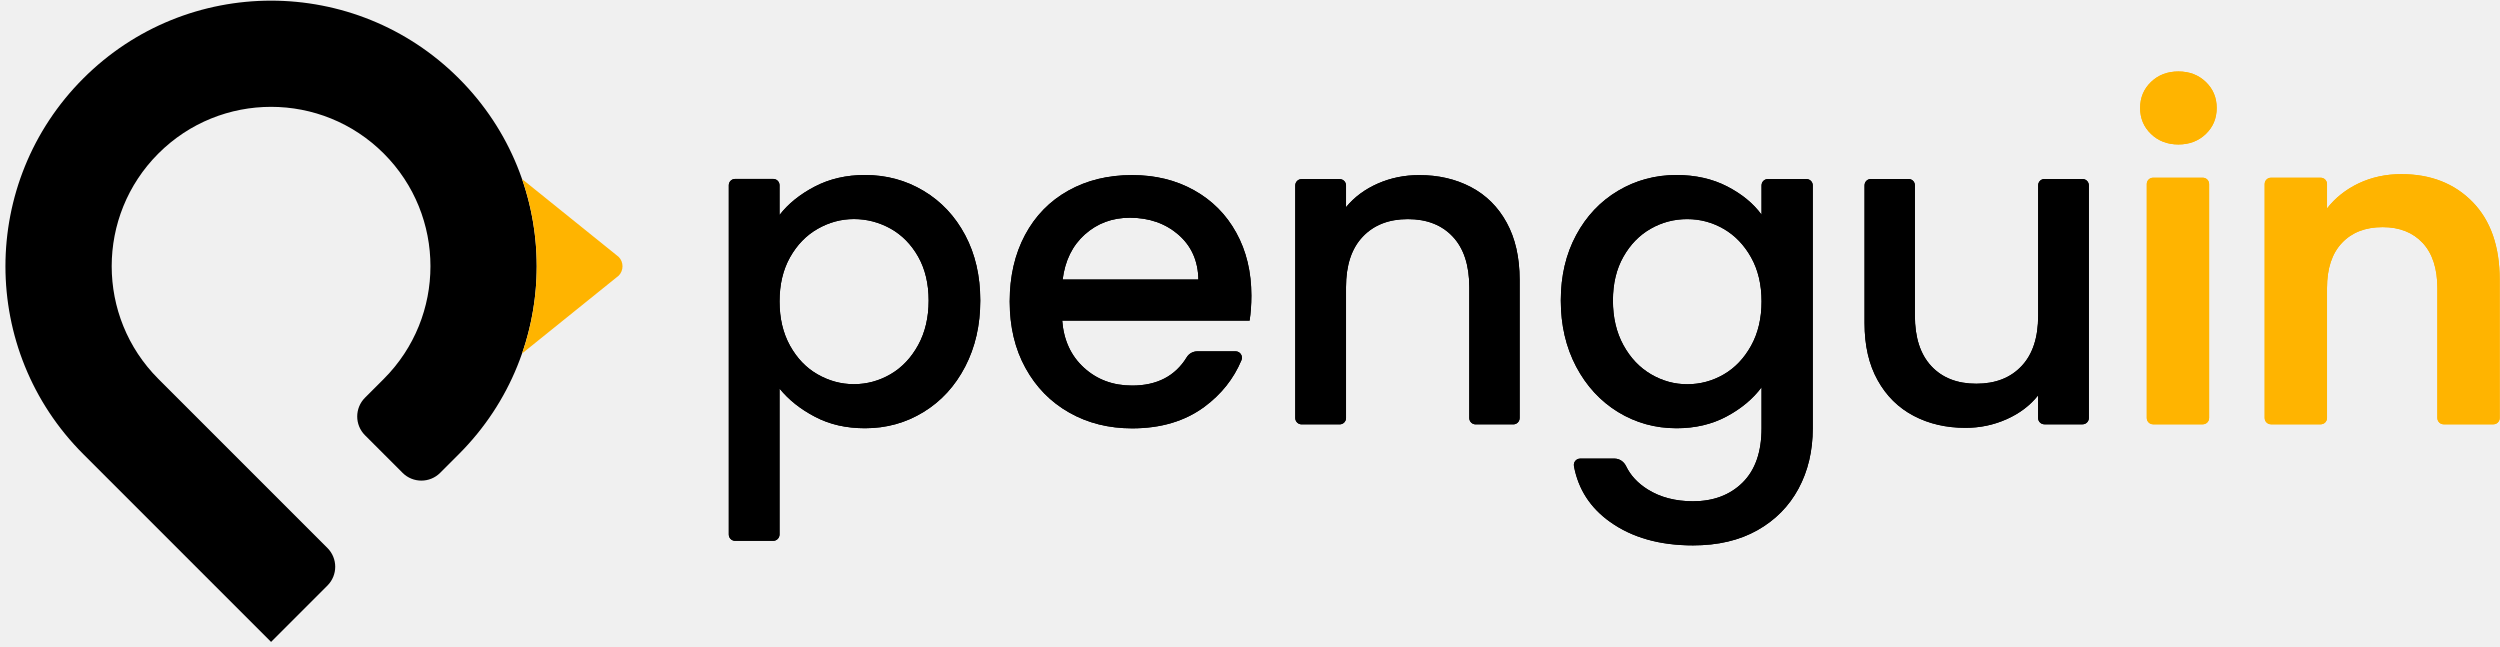
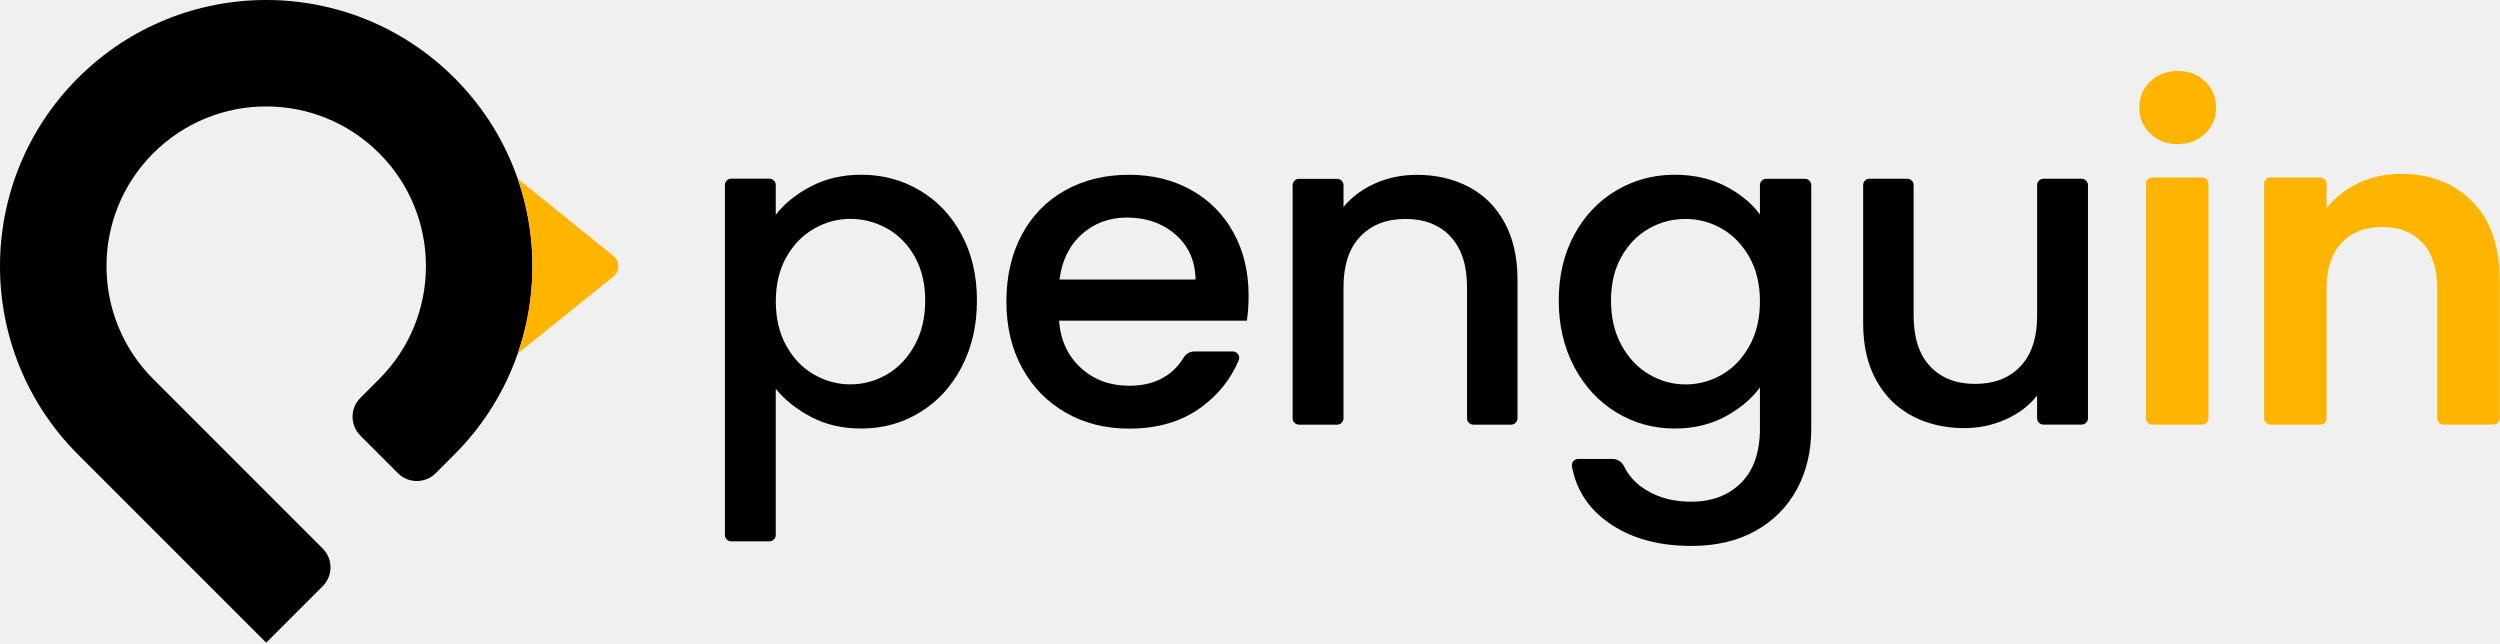
- <svg xmlns="http://www.w3.org/2000/svg" width="433" height="112" viewBox="0 0 433 112" fill="none">
-   <path d="M141.1 32.32C143.67 30.98 146.57 30.31 149.81 30.31C153.51 30.31 156.89 31.22 159.95 33.05C163.01 34.88 165.41 37.43 167.16 40.72C168.91 44.01 169.78 47.79 169.78 52.05C169.78 56.32 168.91 60.13 167.16 63.5C165.41 66.87 163.01 69.49 159.95 71.36C156.89 73.24 153.51 74.17 149.81 74.17C146.57 74.17 143.69 73.52 141.18 72.2C138.66 70.89 136.6 69.26 135.01 67.3V92.57C135.01 93.18 134.52 93.67 133.91 93.67H127.32C126.71 93.67 126.22 93.18 126.22 92.57V32.09C126.22 31.48 126.71 30.99 127.32 30.99H133.91C134.52 30.99 135.01 31.48 135.01 32.09V37.24C136.5 35.3 138.53 33.66 141.1 32.32ZM159.03 44.46C157.82 42.33 156.23 40.71 154.25 39.6C152.27 38.5 150.15 37.94 147.89 37.94C145.68 37.94 143.59 38.51 141.61 39.64C139.63 40.77 138.04 42.42 136.83 44.57C135.62 46.73 135.02 49.27 135.02 52.2C135.02 55.13 135.62 57.69 136.83 59.87C138.04 62.05 139.63 63.71 141.61 64.84C143.59 65.97 145.68 66.54 147.89 66.54C150.15 66.54 152.27 65.96 154.25 64.81C156.23 63.65 157.82 61.97 159.03 59.76C160.24 57.55 160.84 54.98 160.84 52.05C160.84 49.13 160.23 46.6 159.03 44.46Z" fill="black" />
-   <path d="M216.43 55.53H183.97C184.23 58.92 185.49 61.65 187.75 63.7C190.01 65.76 192.79 66.78 196.08 66.78C200.38 66.78 203.54 65.14 205.54 61.87C205.93 61.23 206.64 60.85 207.39 60.85H214C214.79 60.85 215.32 61.66 215.01 62.39C213.66 65.61 211.52 68.29 208.61 70.45C205.24 72.94 201.07 74.19 196.08 74.19C192.02 74.19 188.38 73.28 185.17 71.45C181.96 69.63 179.44 67.06 177.61 63.74C175.78 60.43 174.87 56.58 174.87 52.22C174.87 47.85 175.76 44.01 177.53 40.69C179.3 37.38 181.79 34.82 185.01 33.02C188.22 31.22 191.91 30.32 196.07 30.32C200.08 30.32 203.65 31.19 206.79 32.94C209.93 34.69 212.37 37.14 214.11 40.3C215.86 43.46 216.73 47.1 216.73 51.21C216.73 52.8 216.63 54.24 216.43 55.53ZM207.56 48.43C207.51 45.19 206.35 42.6 204.09 40.64C201.83 38.69 199.03 37.71 195.69 37.71C192.66 37.71 190.06 38.67 187.9 40.6C185.74 42.53 184.46 45.14 184.05 48.42H207.56V48.43Z" fill="black" />
-   <path d="M254.76 32.4C257.4 33.79 259.47 35.84 260.96 38.57C262.45 41.29 263.2 44.58 263.2 48.44V72.4C263.2 73.01 262.71 73.5 262.1 73.5H255.58C254.97 73.5 254.48 73.01 254.48 72.4V49.75C254.48 45.95 253.53 43.03 251.63 41C249.73 38.97 247.13 37.95 243.84 37.95C240.55 37.95 237.94 38.97 236.02 41C234.09 43.03 233.13 45.95 233.13 49.75V72.4C233.13 73.01 232.64 73.5 232.03 73.5H225.44C224.83 73.5 224.34 73.01 224.34 72.4V32.12C224.34 31.51 224.83 31.02 225.44 31.02H232.03C232.64 31.02 233.13 31.51 233.13 32.12V35.88C234.57 34.13 236.41 32.77 238.64 31.79C240.88 30.81 243.25 30.33 245.77 30.33C249.11 30.32 252.11 31.01 254.76 32.4Z" fill="black" />
-   <path d="M299.13 32.28C301.67 33.59 303.67 35.22 305.1 37.18V32.11C305.1 31.5 305.59 31.01 306.2 31.01H312.87C313.48 31.01 313.97 31.5 313.97 32.11V74.18C313.97 78.09 313.15 81.57 311.5 84.63C309.85 87.69 307.48 90.09 304.37 91.84C301.26 93.59 297.55 94.46 293.23 94.46C287.47 94.46 282.69 93.11 278.89 90.41C275.45 87.97 273.36 84.75 272.61 80.74C272.48 80.06 273 79.43 273.69 79.43H279.63C280.5 79.43 281.25 79.95 281.63 80.73C282.41 82.35 283.67 83.7 285.4 84.78C287.58 86.14 290.19 86.82 293.22 86.82C296.76 86.82 299.63 85.74 301.82 83.58C304 81.42 305.1 78.29 305.1 74.17V67.08C303.61 69.08 301.59 70.77 299.05 72.13C296.51 73.49 293.61 74.17 290.38 74.17C286.68 74.17 283.3 73.23 280.24 71.36C277.18 69.48 274.77 66.86 272.99 63.5C271.22 60.13 270.33 56.32 270.33 52.05C270.33 47.78 271.22 44.01 272.99 40.72C274.76 37.43 277.18 34.87 280.24 33.05C283.3 31.23 286.68 30.31 290.38 30.31C293.67 30.32 296.58 30.97 299.13 32.28ZM303.29 44.58C302.08 42.42 300.5 40.78 298.55 39.65C296.6 38.52 294.49 37.95 292.23 37.95C289.97 37.95 287.86 38.5 285.91 39.61C283.96 40.72 282.38 42.33 281.17 44.47C279.96 46.6 279.36 49.13 279.36 52.06C279.36 54.99 279.96 57.56 281.17 59.77C282.38 61.98 283.97 63.66 285.95 64.82C287.93 65.98 290.02 66.55 292.23 66.55C294.49 66.55 296.6 65.98 298.55 64.85C300.5 63.72 302.08 62.06 303.29 59.88C304.5 57.7 305.1 55.14 305.1 52.21C305.1 49.28 304.5 46.74 303.29 44.58Z" fill="black" />
-   <path d="M361.789 32.11V72.39C361.789 73 361.299 73.49 360.689 73.49H354.099C353.489 73.49 352.999 73 352.999 72.39V68.48C351.609 70.23 349.799 71.6 347.559 72.6C345.319 73.6 342.949 74.1 340.429 74.1C337.089 74.1 334.089 73.41 331.449 72.02C328.809 70.63 326.719 68.58 325.209 65.85C323.689 63.13 322.939 59.84 322.939 55.98V32.1C322.939 31.49 323.429 31 324.039 31H330.559C331.169 31 331.659 31.49 331.659 32.1V54.67C331.659 58.47 332.609 61.39 334.509 63.42C336.409 65.45 339.009 66.46 342.299 66.46C345.589 66.46 348.199 65.45 350.119 63.42C352.049 61.39 353.009 58.47 353.009 54.67V32.1C353.009 31.49 353.499 31 354.109 31H360.699C361.299 31.01 361.789 31.5 361.789 32.11Z" fill="black" />
-   <path d="M372.56 23.21C371.3 22 370.67 20.5 370.67 18.7C370.67 16.9 371.3 15.4 372.56 14.19C373.82 12.98 375.4 12.38 377.3 12.38C379.2 12.38 380.78 12.98 382.04 14.19C383.3 15.4 383.93 16.9 383.93 18.7C383.93 20.5 383.3 22 382.04 23.21C380.78 24.42 379.2 25.02 377.3 25.02C375.4 25.02 373.82 24.42 372.56 23.21Z" fill="#FFB400" />
-   <path d="M382.619 31.88V72.39C382.619 73 382.129 73.49 381.519 73.49H372.919C372.309 73.49 371.819 73 371.819 72.39V31.88C371.819 31.27 372.309 30.78 372.919 30.78H381.519C382.129 30.78 382.619 31.27 382.619 31.88Z" fill="#FFB400" />
-   <path d="M428.249 34.98C431.379 38.19 432.949 42.68 432.949 48.43V72.39C432.949 73 432.459 73.49 431.849 73.49H423.249C422.639 73.49 422.149 73 422.149 72.39V49.9C422.149 46.51 421.299 43.9 419.609 42.08C417.909 40.26 415.599 39.34 412.669 39.34C409.689 39.34 407.339 40.25 405.619 42.08C403.899 43.9 403.039 46.51 403.039 49.9V72.39C403.039 73 402.549 73.49 401.939 73.49H393.339C392.729 73.49 392.239 73 392.239 72.39V31.88C392.239 31.27 392.729 30.78 393.339 30.78H401.939C402.549 30.78 403.039 31.27 403.039 31.88V36.1C404.479 34.25 406.319 32.8 408.549 31.74C410.789 30.69 413.239 30.16 415.909 30.16C420.999 30.16 425.109 31.77 428.249 34.98Z" fill="#FFB400" />
-   <path d="M76.23 81.9L79.48 78.65C97.45 60.68 97.45 31.55 79.48 13.59C61.51 -4.38 32.38 -4.38 14.42 13.59C-3.55 31.56 -3.55 60.69 14.42 78.65L46.95 111.18L56.71 101.42C58.51 99.62 58.51 96.71 56.71 94.91L27.43 65.63C16.65 54.85 16.65 37.37 27.43 26.59C38.21 15.81 55.69 15.81 66.47 26.59C77.25 37.37 77.25 54.85 66.47 65.63L63.22 68.88C61.42 70.68 61.42 73.59 63.22 75.39L69.73 81.9C71.52 83.69 74.44 83.69 76.23 81.9Z" fill="black" />
-   <path d="M107.15 44.49L90.43 31.02C93.81 40.78 93.81 51.46 90.43 61.22L107.16 47.74C108.04 46.84 108.04 45.38 107.15 44.49Z" fill="#FFB400" />
-   <path d="M141.11 32.32C143.68 30.98 146.58 30.31 149.82 30.31C153.52 30.31 156.9 31.22 159.96 33.05C163.02 34.88 165.42 37.43 167.17 40.72C168.92 44.01 169.79 47.79 169.79 52.05C169.79 56.31 168.92 60.13 167.17 63.5C165.42 66.87 163.02 69.49 159.96 71.36C156.9 73.24 153.52 74.17 149.82 74.17C146.58 74.17 143.7 73.52 141.19 72.2C138.67 70.89 136.61 69.26 135.02 67.3V92.57C135.02 93.18 134.53 93.67 133.92 93.67H127.33C126.72 93.67 126.23 93.18 126.23 92.57V32.09C126.23 31.48 126.72 30.99 127.33 30.99H133.92C134.53 30.99 135.02 31.48 135.02 32.09V37.24C136.51 35.3 138.54 33.66 141.11 32.32ZM159.03 44.46C157.82 42.33 156.23 40.71 154.25 39.6C152.27 38.5 150.15 37.94 147.89 37.94C145.68 37.94 143.59 38.51 141.61 39.64C139.63 40.77 138.04 42.42 136.83 44.57C135.62 46.73 135.02 49.27 135.02 52.2C135.02 55.13 135.62 57.69 136.83 59.87C138.04 62.05 139.63 63.71 141.61 64.84C143.59 65.97 145.68 66.54 147.89 66.54C150.15 66.54 152.27 65.96 154.25 64.81C156.23 63.65 157.82 61.97 159.03 59.76C160.24 57.55 160.84 54.98 160.84 52.05C160.84 49.13 160.24 46.6 159.03 44.46Z" fill="black" />
-   <path d="M216.431 55.53H183.981C184.241 58.92 185.501 61.65 187.761 63.7C190.021 65.76 192.801 66.78 196.091 66.78C200.391 66.78 203.551 65.14 205.551 61.87C205.941 61.23 206.651 60.85 207.401 60.85H214.011C214.801 60.85 215.331 61.66 215.021 62.39C213.671 65.61 211.531 68.29 208.621 70.45C205.251 72.94 201.081 74.19 196.091 74.19C192.031 74.19 188.391 73.28 185.181 71.45C181.971 69.63 179.451 67.06 177.631 63.74C175.801 60.43 174.891 56.58 174.891 52.22C174.891 47.85 175.781 44.01 177.551 40.7C179.321 37.39 181.811 34.83 185.031 33.03C188.241 31.23 191.931 30.33 196.091 30.33C200.101 30.33 203.671 31.2 206.811 32.95C209.951 34.7 212.391 37.15 214.131 40.31C215.881 43.47 216.751 47.11 216.751 51.22C216.741 52.8 216.631 54.24 216.431 55.53ZM207.561 48.43C207.511 45.19 206.351 42.6 204.091 40.64C201.831 38.69 199.031 37.71 195.691 37.71C192.661 37.71 190.061 38.67 187.901 40.6C185.741 42.53 184.461 45.14 184.051 48.42H207.561V48.43Z" fill="black" />
-   <path d="M254.761 32.4C257.401 33.79 259.471 35.84 260.961 38.57C262.451 41.29 263.201 44.58 263.201 48.44V72.4C263.201 73.01 262.711 73.5 262.101 73.5H255.581C254.971 73.5 254.481 73.01 254.481 72.4V49.75C254.481 45.95 253.531 43.03 251.631 41C249.731 38.97 247.131 37.95 243.841 37.95C240.551 37.95 237.941 38.97 236.021 41C234.091 43.03 233.131 45.95 233.131 49.75V72.4C233.131 73.01 232.641 73.5 232.031 73.5H225.441C224.831 73.5 224.341 73.01 224.341 72.4V32.12C224.341 31.51 224.831 31.02 225.441 31.02H232.031C232.641 31.02 233.131 31.51 233.131 32.12V35.88C234.571 34.13 236.411 32.77 238.641 31.79C240.881 30.81 243.251 30.33 245.771 30.33C249.121 30.32 252.111 31.01 254.761 32.4Z" fill="black" />
-   <path d="M299.13 32.28C301.67 33.59 303.67 35.22 305.1 37.18V32.11C305.1 31.5 305.59 31.01 306.2 31.01H312.87C313.48 31.01 313.97 31.5 313.97 32.11V74.18C313.97 78.09 313.15 81.57 311.5 84.63C309.85 87.69 307.48 90.09 304.37 91.84C301.26 93.59 297.55 94.46 293.23 94.46C287.47 94.46 282.69 93.11 278.89 90.41C275.45 87.97 273.36 84.75 272.61 80.74C272.48 80.06 273 79.43 273.69 79.43H279.63C280.5 79.43 281.25 79.95 281.63 80.73C282.41 82.35 283.67 83.7 285.4 84.78C287.58 86.14 290.19 86.82 293.22 86.82C296.76 86.82 299.63 85.74 301.82 83.58C304 81.42 305.1 78.29 305.1 74.17V67.08C303.61 69.08 301.59 70.77 299.05 72.13C296.51 73.49 293.61 74.17 290.38 74.17C286.68 74.17 283.3 73.23 280.24 71.36C277.18 69.48 274.77 66.86 272.99 63.5C271.22 60.13 270.33 56.32 270.33 52.05C270.33 47.78 271.22 44.01 272.99 40.72C274.76 37.43 277.18 34.87 280.24 33.05C283.3 31.23 286.68 30.31 290.38 30.31C293.67 30.32 296.58 30.97 299.13 32.28ZM303.29 44.58C302.08 42.42 300.5 40.78 298.55 39.65C296.6 38.52 294.49 37.95 292.23 37.95C289.97 37.95 287.86 38.5 285.91 39.61C283.96 40.72 282.38 42.33 281.17 44.47C279.96 46.6 279.36 49.13 279.36 52.06C279.36 54.99 279.96 57.56 281.17 59.77C282.38 61.98 283.97 63.66 285.95 64.82C287.93 65.98 290.02 66.55 292.23 66.55C294.49 66.55 296.6 65.98 298.55 64.85C300.5 63.72 302.08 62.06 303.29 59.88C304.5 57.7 305.1 55.14 305.1 52.21C305.1 49.28 304.5 46.74 303.29 44.58Z" fill="black" />
-   <path d="M361.79 32.11V72.39C361.79 73 361.3 73.49 360.69 73.49H354.1C353.49 73.49 353 73 353 72.39V68.48C351.61 70.23 349.8 71.6 347.56 72.6C345.32 73.6 342.95 74.1 340.43 74.1C337.09 74.1 334.09 73.41 331.45 72.02C328.8 70.63 326.72 68.58 325.21 65.85C323.69 63.13 322.94 59.84 322.94 55.98V32.1C322.94 31.49 323.43 31 324.04 31H330.56C331.17 31 331.66 31.49 331.66 32.1V54.67C331.66 58.47 332.61 61.39 334.51 63.42C336.41 65.45 339.01 66.46 342.3 66.46C345.59 66.46 348.2 65.45 350.12 63.42C352.05 61.39 353.01 58.47 353.01 54.67V32.1C353.01 31.49 353.5 31 354.11 31H360.7C361.3 31.01 361.79 31.5 361.79 32.11Z" fill="black" />
-   <path d="M372.561 23.21C371.301 22 370.671 20.5 370.671 18.7C370.671 16.9 371.301 15.4 372.561 14.19C373.821 12.98 375.401 12.38 377.301 12.38C379.201 12.38 380.781 12.98 382.041 14.19C383.301 15.4 383.931 16.9 383.931 18.7C383.931 20.5 383.301 22 382.041 23.21C380.781 24.42 379.201 25.02 377.301 25.02C375.401 25.02 373.821 24.42 372.561 23.21Z" fill="#FFB400" />
-   <path d="M382.62 31.88V72.39C382.62 73 382.13 73.49 381.52 73.49H372.92C372.31 73.49 371.82 73 371.82 72.39V31.88C371.82 31.27 372.31 30.78 372.92 30.78H381.52C382.13 30.78 382.62 31.27 382.62 31.88Z" fill="#FFB400" />
-   <path d="M428.25 34.98C431.38 38.19 432.95 42.68 432.95 48.43V72.39C432.95 73 432.46 73.49 431.85 73.49H423.25C422.64 73.49 422.15 73 422.15 72.39V49.9C422.15 46.51 421.3 43.9 419.61 42.08C417.91 40.26 415.6 39.34 412.67 39.34C409.69 39.34 407.34 40.25 405.62 42.08C403.9 43.9 403.04 46.51 403.04 49.9V72.39C403.04 73 402.55 73.49 401.94 73.49H393.34C392.73 73.49 392.24 73 392.24 72.39V31.88C392.24 31.27 392.73 30.78 393.34 30.78H401.94C402.55 30.78 403.04 31.27 403.04 31.88V36.1C404.48 34.25 406.32 32.8 408.55 31.74C410.79 30.69 413.24 30.16 415.91 30.16C421 30.16 425.11 31.77 428.25 34.98Z" fill="#FFB400" />
+ <svg xmlns="http://www.w3.org/2000/svg" width="2566" height="660" viewBox="0 0 2566 660" fill="none">
+   <g clip-path="url(#clip0_29_45)">
+     <path d="M832.398 191.281C847.661 183.323 864.884 179.343 884.127 179.343C906.101 179.343 926.175 184.748 944.349 195.616C962.522 206.485 976.776 221.629 987.169 241.169C997.562 260.708 1002.73 283.157 1002.73 308.458C1002.73 333.817 997.562 356.445 987.169 376.459C976.776 396.474 962.522 412.034 944.349 423.14C926.175 434.305 906.101 439.829 884.127 439.829C864.884 439.829 847.78 435.968 832.873 428.129C817.907 420.349 805.672 410.668 796.229 399.028V549.107C796.229 552.73 793.319 555.64 789.696 555.64H750.558C746.936 555.64 744.025 552.73 744.025 549.107V189.915C744.025 186.292 746.936 183.382 750.558 183.382H789.696C793.319 183.382 796.229 186.292 796.229 189.915V220.501C805.079 208.979 817.135 199.239 832.398 191.281ZM938.885 263.38C931.698 250.73 922.255 241.109 910.496 234.517C898.737 227.984 886.146 224.658 872.724 224.658C859.599 224.658 847.186 228.043 835.427 234.755C823.668 241.466 814.224 251.265 807.038 264.034C799.852 276.862 796.289 291.947 796.289 309.349C796.289 326.75 799.852 341.954 807.038 354.901C814.224 367.848 823.668 377.707 835.427 384.418C847.186 391.129 859.599 394.514 872.724 394.514C886.146 394.514 898.737 391.069 910.496 384.24C922.255 377.35 931.698 367.373 938.885 354.248C946.071 341.122 949.634 325.859 949.634 308.458C949.634 291.116 946.011 276.09 938.885 263.38Z" fill="black" />
+     <path d="M1279.78 329.125H1087C1088.55 349.259 1096.03 365.472 1109.45 377.647C1122.88 389.882 1139.39 395.939 1158.93 395.939C1184.46 395.939 1203.23 386.199 1215.11 366.779C1217.42 362.978 1221.64 360.721 1226.1 360.721H1265.35C1270.04 360.721 1273.19 365.532 1271.35 369.867C1263.33 388.991 1250.62 404.907 1233.34 417.736C1213.33 432.524 1188.56 439.948 1158.93 439.948C1134.81 439.948 1113.2 434.543 1094.13 423.675C1075.07 412.866 1060.1 397.602 1049.23 377.885C1038.36 358.227 1032.96 335.361 1032.96 309.467C1032.96 283.514 1038.24 260.708 1048.76 240.99C1059.27 221.332 1074.06 206.128 1093.18 195.438C1112.24 184.748 1134.16 179.403 1158.87 179.403C1182.68 179.403 1203.88 184.57 1222.53 194.963C1241.18 205.356 1255.67 219.907 1266.01 238.674C1276.4 257.441 1281.57 279.059 1281.57 303.469C1281.57 312.912 1280.97 321.464 1279.78 329.125ZM1227.11 286.958C1226.81 267.716 1219.92 252.334 1206.5 240.694C1193.07 229.112 1176.45 223.292 1156.61 223.292C1138.61 223.292 1123.17 228.994 1110.34 240.456C1097.52 251.918 1089.91 267.419 1087.48 286.899H1227.11V286.958Z" fill="black" />
+     <path d="M1507.43 191.756C1523.11 200.011 1535.4 212.186 1544.25 228.4C1553.1 244.554 1557.55 264.093 1557.55 287.018V429.317C1557.55 432.939 1554.64 435.849 1551.02 435.849H1512.3C1508.67 435.849 1505.76 432.939 1505.76 429.317V294.798C1505.76 272.23 1500.12 254.888 1488.84 242.831C1477.55 230.775 1462.11 224.717 1442.57 224.717C1423.03 224.717 1407.53 230.775 1396.13 242.831C1384.67 254.888 1378.97 272.23 1378.97 294.798V429.317C1378.97 432.939 1376.06 435.849 1372.43 435.849H1333.29C1329.67 435.849 1326.76 432.939 1326.76 429.317V190.093C1326.76 186.47 1329.67 183.56 1333.29 183.56H1372.43C1376.06 183.56 1378.97 186.47 1378.97 190.093V212.424C1387.52 202.03 1398.45 193.953 1411.69 188.133C1424.99 182.313 1439.07 179.462 1454.03 179.462C1473.87 179.403 1491.69 183.501 1507.43 191.756Z" fill="black" />
+     <path d="M1770.94 191.043C1786.03 198.823 1797.9 208.504 1806.4 220.144V190.034C1806.4 186.411 1809.31 183.501 1812.93 183.501H1852.54C1856.17 183.501 1859.08 186.411 1859.08 190.034V439.888C1859.08 463.11 1854.21 483.778 1844.41 501.951C1834.61 520.124 1820.53 534.378 1802.06 544.771C1783.59 555.164 1761.56 560.331 1735.9 560.331C1701.69 560.331 1673.3 552.314 1650.74 536.278C1630.31 521.787 1617.89 502.663 1613.44 478.848C1612.67 474.809 1615.75 471.068 1619.85 471.068H1655.13C1660.3 471.068 1664.75 474.156 1667.01 478.789C1671.64 488.41 1679.12 496.428 1689.4 502.842C1702.35 510.919 1717.85 514.957 1735.84 514.957C1756.87 514.957 1773.91 508.543 1786.92 495.715C1799.86 482.887 1806.4 464.298 1806.4 439.829V397.721C1797.55 409.599 1785.55 419.636 1770.47 427.713C1755.38 435.79 1738.16 439.829 1718.97 439.829C1697 439.829 1676.93 434.246 1658.75 423.14C1640.58 411.975 1626.27 396.415 1615.7 376.459C1605.18 356.445 1599.9 333.817 1599.9 308.458C1599.9 283.098 1605.18 260.708 1615.7 241.169C1626.21 221.629 1640.58 206.425 1658.75 195.616C1676.93 184.807 1697 179.343 1718.97 179.343C1738.51 179.403 1755.8 183.263 1770.94 191.043ZM1795.65 264.093C1788.46 251.265 1779.08 241.525 1767.5 234.814C1755.92 228.103 1743.38 224.718 1729.96 224.718C1716.54 224.718 1704.01 227.984 1692.43 234.576C1680.85 241.168 1671.46 250.73 1664.28 263.44C1657.09 276.09 1653.53 291.116 1653.53 308.517C1653.53 325.918 1657.09 341.182 1664.28 354.307C1671.46 367.432 1680.91 377.41 1692.67 384.299C1704.42 391.188 1716.84 394.573 1729.96 394.573C1743.38 394.573 1755.92 391.188 1767.5 384.477C1779.08 377.766 1788.46 367.907 1795.65 354.96C1802.83 342.013 1806.4 326.809 1806.4 309.408C1806.4 292.007 1802.83 276.921 1795.65 264.093Z" fill="black" />
+     <path d="M2143.08 190.034V429.257C2143.08 432.88 2140.17 435.79 2136.55 435.79H2097.41C2093.79 435.79 2090.88 432.88 2090.88 429.257V406.036C2082.62 416.429 2071.87 424.565 2058.57 430.504C2045.26 436.443 2031.19 439.413 2016.22 439.413C1996.39 439.413 1978.57 435.315 1962.89 427.06C1947.21 418.804 1934.8 406.63 1925.83 390.416C1916.8 374.262 1912.35 354.723 1912.35 331.798V189.974C1912.35 186.351 1915.26 183.441 1918.88 183.441H1957.6C1961.23 183.441 1964.14 186.351 1964.14 189.974V324.018C1964.14 346.586 1969.78 363.928 1981.06 375.984C1992.35 388.041 2007.79 394.039 2027.33 394.039C2046.87 394.039 2062.37 388.041 2073.77 375.984C2085.23 363.928 2090.93 346.586 2090.93 324.018V189.974C2090.93 186.351 2093.84 183.441 2097.47 183.441H2136.61C2140.17 183.501 2143.08 186.411 2143.08 190.034Z" fill="black" />
+     <path d="M2207.04 137.176C2199.56 129.99 2195.82 121.082 2195.82 110.391C2195.82 99.701 2199.56 90.793 2207.04 83.606C2214.53 76.42 2223.91 72.857 2235.19 72.857C2246.48 72.857 2255.86 76.42 2263.34 83.606C2270.83 90.793 2274.57 99.701 2274.57 110.391C2274.57 121.082 2270.83 129.99 2263.34 137.176C2255.86 144.363 2246.48 147.926 2235.19 147.926C2223.91 147.926 2214.53 144.363 2207.04 137.176Z" fill="#FFB400" />
+     <path d="M2266.79 188.668V429.257C2266.79 432.88 2263.88 435.79 2260.26 435.79H2209.18C2205.56 435.79 2202.65 432.88 2202.65 429.257V188.668C2202.65 185.045 2205.56 182.135 2209.18 182.135H2260.26C2263.88 182.135 2266.79 185.045 2266.79 188.668Z" fill="#FFB400" />
+     <path d="M2537.79 207.079C2556.38 226.143 2565.7 252.809 2565.7 286.958V429.257C2565.7 432.88 2562.79 435.79 2559.17 435.79H2508.09C2504.47 435.79 2501.56 432.88 2501.56 429.257V295.689C2501.56 275.555 2496.51 260.055 2486.47 249.246C2476.38 238.436 2462.66 232.973 2445.26 232.973C2427.56 232.973 2413.6 238.377 2403.39 249.246C2393.17 260.055 2388.06 275.555 2388.06 295.689V429.257C2388.06 432.88 2385.15 435.79 2381.53 435.79H2330.46C2326.83 435.79 2323.92 432.88 2323.92 429.257V188.668C2323.92 185.045 2326.83 182.135 2330.46 182.135H2381.53C2385.15 182.135 2388.06 185.045 2388.06 188.668V213.73C2396.62 202.743 2407.54 194.131 2420.79 187.836C2434.09 181.6 2448.64 178.453 2464.5 178.453C2494.73 178.453 2519.14 188.014 2537.79 207.079Z" fill="#FFB400" />
+     <path d="M447.134 485.737L466.436 466.436C573.16 359.711 573.16 186.708 466.436 80.043C359.712 -26.681 186.708 -26.681 80.043 80.043C-26.681 186.767 -26.681 359.771 80.043 466.436L273.239 659.632L331.204 601.667C341.894 590.977 341.894 573.694 331.204 563.004L157.31 389.11C93.287 325.087 93.287 221.273 157.31 157.25C221.332 93.228 325.146 93.228 389.169 157.25C453.192 221.273 453.192 325.087 389.169 389.11L369.867 408.411C359.177 419.102 359.177 436.384 369.867 447.075L408.53 485.737C419.161 496.368 436.503 496.368 447.134 485.737Z" fill="black" />
+     <path d="M630.768 263.559L531.468 183.56C551.542 241.525 551.542 304.954 531.468 362.918L630.828 282.86C636.054 277.515 636.054 268.844 630.768 263.559Z" fill="#FFB400" />
+   </g>
+   <defs>
+     <clipPath id="clip0_29_45">
+       <rect width="2565.7" height="659.632" fill="white" />
+     </clipPath>
+   </defs>
</svg>
